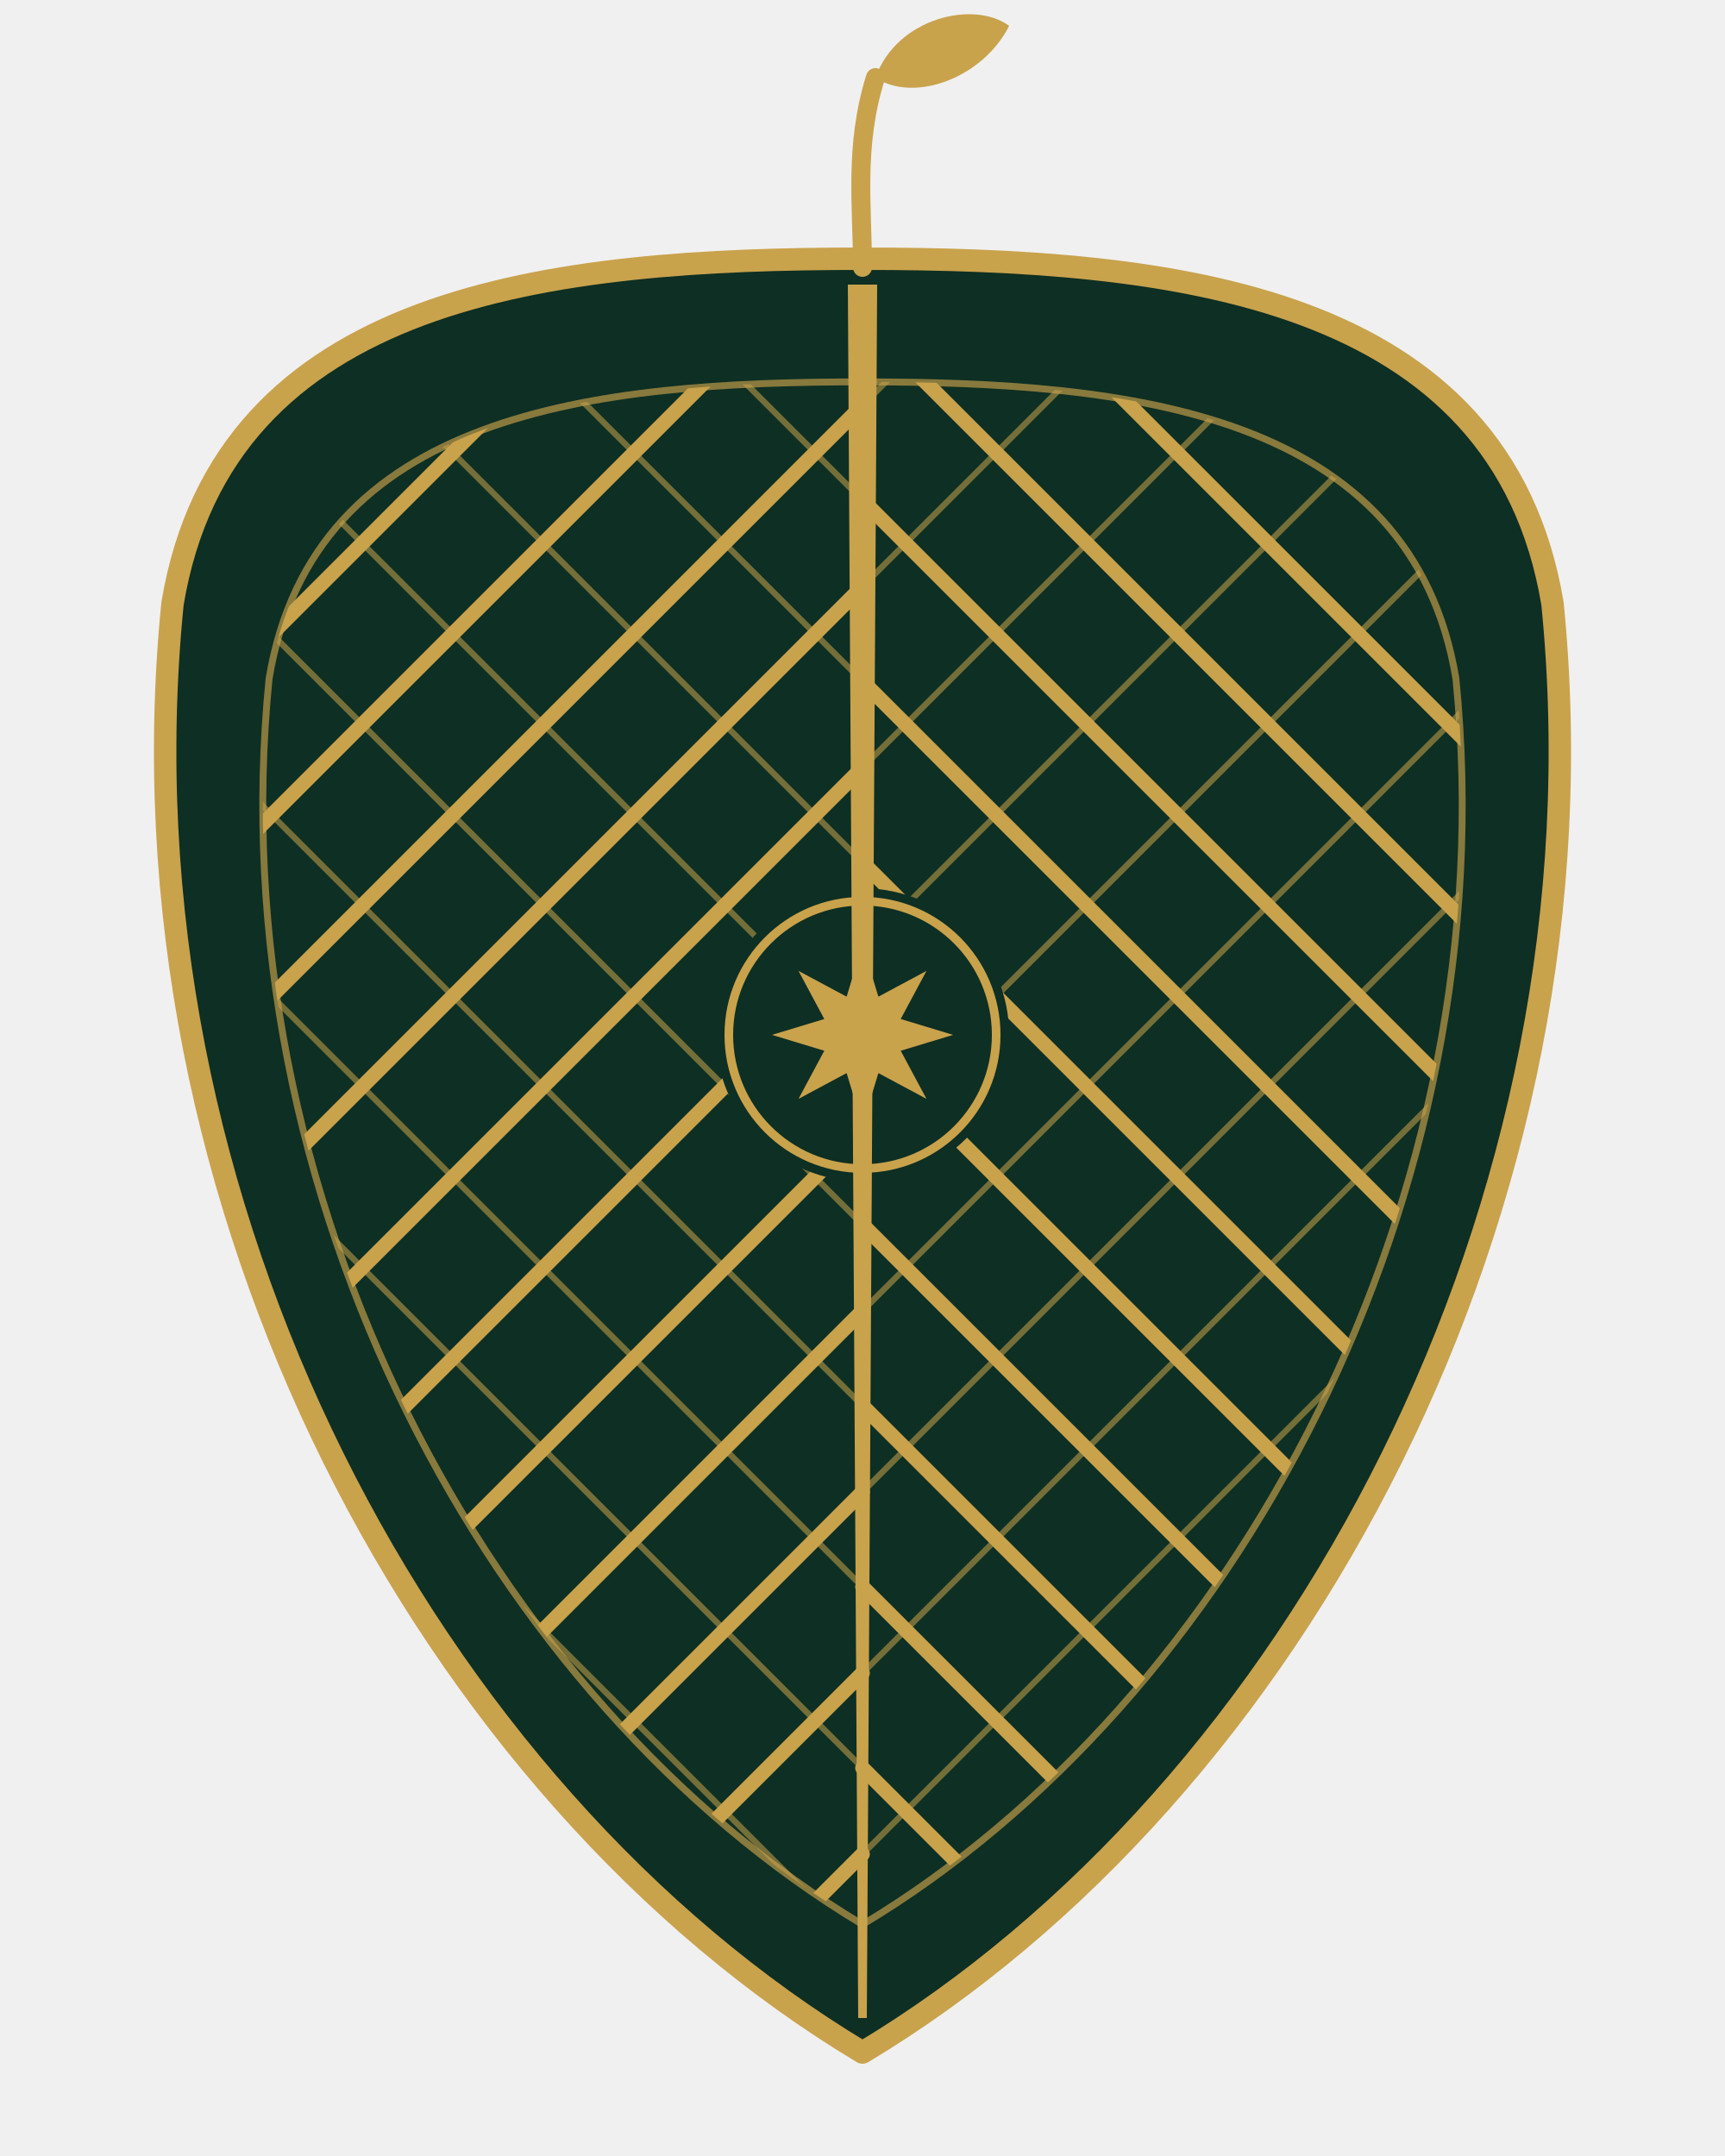
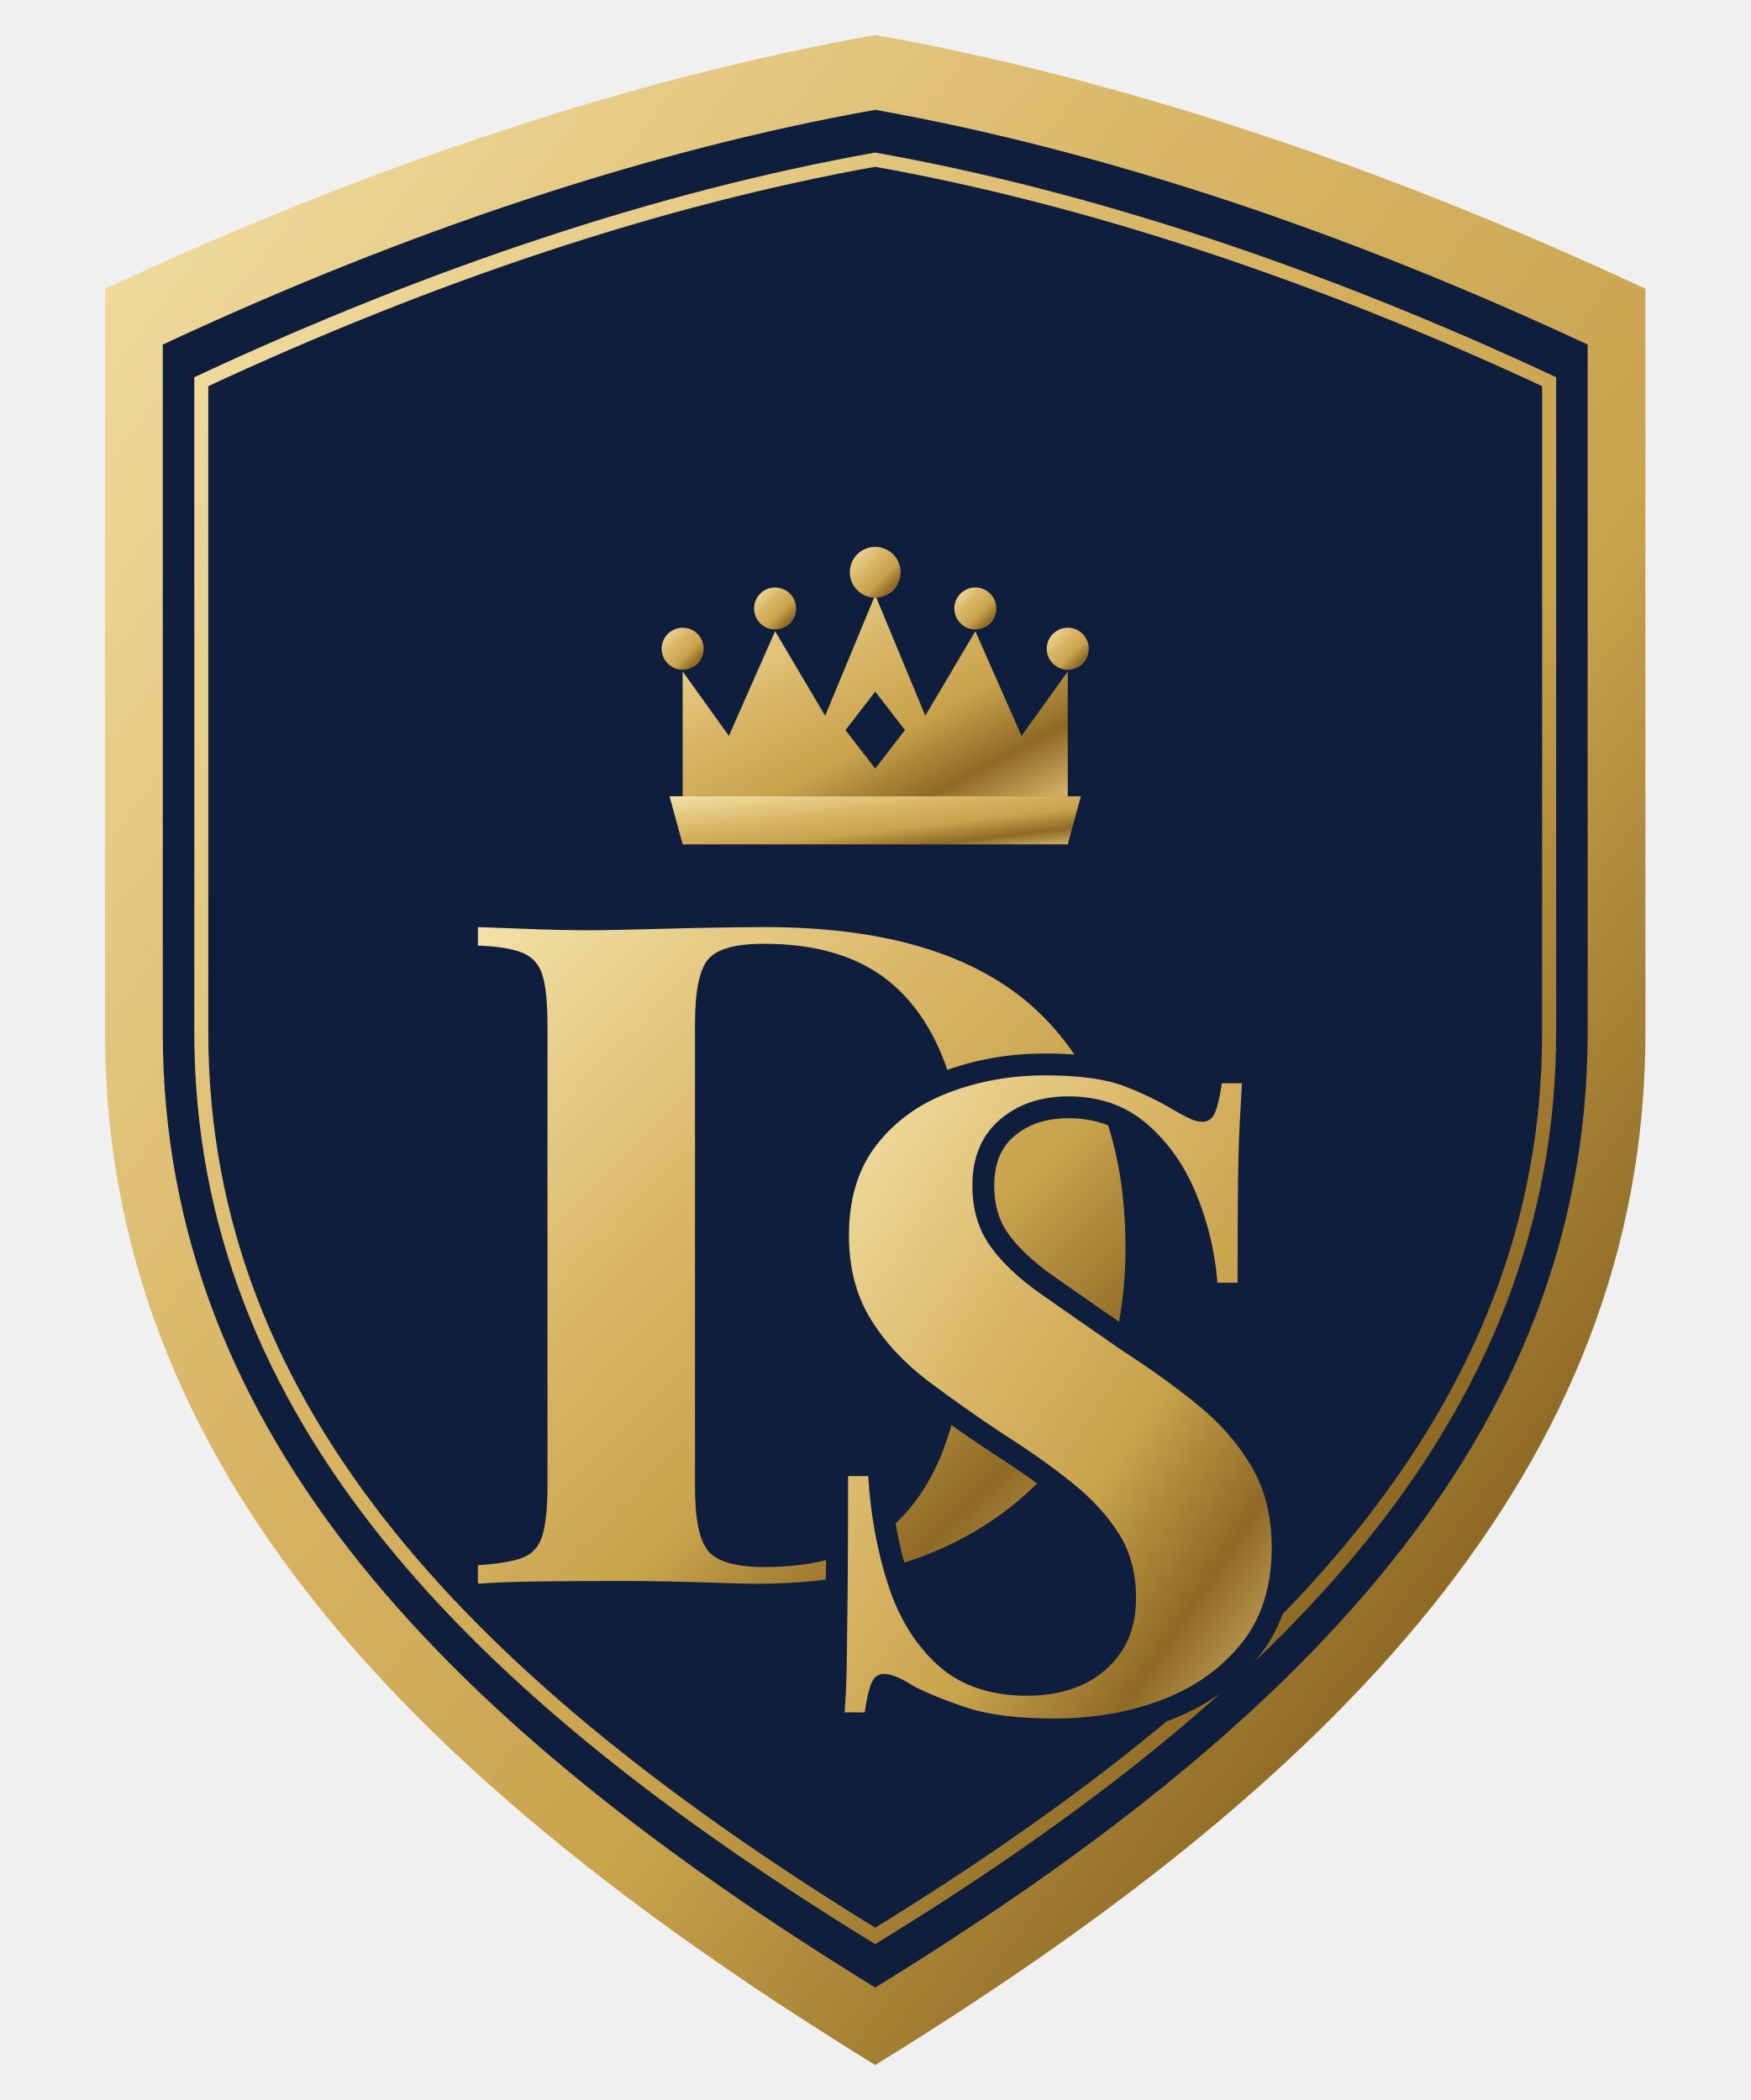
- <svg xmlns="http://www.w3.org/2000/svg" viewBox="0 0 200 250">
+ <svg xmlns="http://www.w3.org/2000/svg" viewBox="0 0 200 240">
  <defs>
-     <mask id="mk">
-       <path d="M100.00 44.28 C130.96 44.28 163.64 47.72 168.80 78.68 C174.82 138.88 143.00 197.36 100.00 223.16 C57.00 197.36 25.18 138.88 31.20 78.68 C36.36 47.72 69.04 44.28 100.00 44.28 Z" fill="#fff" />
-       <circle cx="100" cy="120" r="17" fill="#000" />
-     </mask>
+     <linearGradient id="mg" x1="0" y1="0" x2="1" y2="1">
+       <stop offset="0" stop-color="#F3E1A6" />
+       <stop offset=".38" stop-color="#D9B666" />
+       <stop offset=".62" stop-color="#C9A24C" />
+       <stop offset=".82" stop-color="#8E6A25" />
+       <stop offset="1" stop-color="#D6B46A" />
+     </linearGradient>
  </defs>
-   <path d="M100.00 30.00 C136.00 30.00 174.00 34.00 180.00 70.00 C187.00 140.00 150.00 208.00 100.00 238.00 C50.00 208.00 13.00 140.00 20.00 70.00 C26.00 34.00 64.00 30.00 100.00 30.00 Z" fill="#0E2F23" />
-   <g mask="url(#mk)">
-     <g stroke="#C9A24C" fill="none" stroke-linecap="round">
-       <path d="M100 -320 L220 -200" stroke-width="1.7" />
-       <path d="M100 -320 L-20 -440" stroke-width="0.7" stroke-opacity=".55" />
-       <path d="M100 -520 L220 -640" stroke-width="0.7" stroke-opacity=".55" />
-       <path d="M100 -520 L-20 -400" stroke-width="1.7" />
-       <path d="M100 -299 L220 -179" stroke-width="1.7" />
-       <path d="M100 -299 L-20 -419" stroke-width="0.7" stroke-opacity=".55" />
-       <path d="M100 -499 L220 -619" stroke-width="0.7" stroke-opacity=".55" />
-       <path d="M100 -499 L-20 -379" stroke-width="1.7" />
-       <path d="M100 -278 L220 -158" stroke-width="1.7" />
-       <path d="M100 -278 L-20 -398" stroke-width="0.7" stroke-opacity=".55" />
-       <path d="M100 -478 L220 -598" stroke-width="0.7" stroke-opacity=".55" />
-       <path d="M100 -478 L-20 -358" stroke-width="1.7" />
-       <path d="M100 -257 L220 -137" stroke-width="1.7" />
-       <path d="M100 -257 L-20 -377" stroke-width="0.7" stroke-opacity=".55" />
-       <path d="M100 -457 L220 -577" stroke-width="0.7" stroke-opacity=".55" />
-       <path d="M100 -457 L-20 -337" stroke-width="1.7" />
-       <path d="M100 -236 L220 -116" stroke-width="1.7" />
-       <path d="M100 -236 L-20 -356" stroke-width="0.7" stroke-opacity=".55" />
-       <path d="M100 -436 L220 -556" stroke-width="0.7" stroke-opacity=".55" />
-       <path d="M100 -436 L-20 -316" stroke-width="1.7" />
-       <path d="M100 -215 L220 -95" stroke-width="1.7" />
-       <path d="M100 -215 L-20 -335" stroke-width="0.7" stroke-opacity=".55" />
-       <path d="M100 -415 L220 -535" stroke-width="0.7" stroke-opacity=".55" />
-       <path d="M100 -415 L-20 -295" stroke-width="1.7" />
-       <path d="M100 -194 L220 -74" stroke-width="1.7" />
-       <path d="M100 -194 L-20 -314" stroke-width="0.7" stroke-opacity=".55" />
-       <path d="M100 -394 L220 -514" stroke-width="0.7" stroke-opacity=".55" />
-       <path d="M100 -394 L-20 -274" stroke-width="1.7" />
-       <path d="M100 -173 L220 -53" stroke-width="1.7" />
-       <path d="M100 -173 L-20 -293" stroke-width="0.7" stroke-opacity=".55" />
-       <path d="M100 -373 L220 -493" stroke-width="0.7" stroke-opacity=".55" />
-       <path d="M100 -373 L-20 -253" stroke-width="1.7" />
-       <path d="M100 -152 L220 -32" stroke-width="1.7" />
-       <path d="M100 -152 L-20 -272" stroke-width="0.7" stroke-opacity=".55" />
-       <path d="M100 -352 L220 -472" stroke-width="0.7" stroke-opacity=".55" />
-       <path d="M100 -352 L-20 -232" stroke-width="1.7" />
-       <path d="M100 -131 L220 -11" stroke-width="1.7" />
-       <path d="M100 -131 L-20 -251" stroke-width="0.7" stroke-opacity=".55" />
-       <path d="M100 -331 L220 -451" stroke-width="0.7" stroke-opacity=".55" />
-       <path d="M100 -331 L-20 -211" stroke-width="1.7" />
-       <path d="M100 -110 L220 10" stroke-width="1.7" />
-       <path d="M100 -110 L-20 -230" stroke-width="0.7" stroke-opacity=".55" />
-       <path d="M100 -310 L220 -430" stroke-width="0.7" stroke-opacity=".55" />
-       <path d="M100 -310 L-20 -190" stroke-width="1.7" />
-       <path d="M100 -89 L220 31" stroke-width="1.7" />
-       <path d="M100 -89 L-20 -209" stroke-width="0.7" stroke-opacity=".55" />
-       <path d="M100 -289 L220 -409" stroke-width="0.7" stroke-opacity=".55" />
-       <path d="M100 -289 L-20 -169" stroke-width="1.7" />
-       <path d="M100 -68 L220 52" stroke-width="1.7" />
-       <path d="M100 -68 L-20 -188" stroke-width="0.7" stroke-opacity=".55" />
-       <path d="M100 -268 L220 -388" stroke-width="0.7" stroke-opacity=".55" />
-       <path d="M100 -268 L-20 -148" stroke-width="1.7" />
-       <path d="M100 -47 L220 73" stroke-width="1.7" />
-       <path d="M100 -47 L-20 -167" stroke-width="0.7" stroke-opacity=".55" />
-       <path d="M100 -247 L220 -367" stroke-width="0.7" stroke-opacity=".55" />
-       <path d="M100 -247 L-20 -127" stroke-width="1.7" />
-       <path d="M100 -26 L220 94" stroke-width="1.7" />
-       <path d="M100 -26 L-20 -146" stroke-width="0.7" stroke-opacity=".55" />
-       <path d="M100 -226 L220 -346" stroke-width="0.7" stroke-opacity=".55" />
-       <path d="M100 -226 L-20 -106" stroke-width="1.7" />
-       <path d="M100 -5 L220 115" stroke-width="1.7" />
-       <path d="M100 -5 L-20 -125" stroke-width="0.7" stroke-opacity=".55" />
-       <path d="M100 -205 L220 -325" stroke-width="0.7" stroke-opacity=".55" />
-       <path d="M100 -205 L-20 -85" stroke-width="1.7" />
-       <path d="M100 16 L220 136" stroke-width="1.7" />
-       <path d="M100 16 L-20 -104" stroke-width="0.7" stroke-opacity=".55" />
-       <path d="M100 -184 L220 -304" stroke-width="0.7" stroke-opacity=".55" />
-       <path d="M100 -184 L-20 -64" stroke-width="1.7" />
-       <path d="M100 37 L220 157" stroke-width="1.7" />
-       <path d="M100 37 L-20 -83" stroke-width="0.7" stroke-opacity=".55" />
-       <path d="M100 -163 L220 -283" stroke-width="0.7" stroke-opacity=".55" />
-       <path d="M100 -163 L-20 -43" stroke-width="1.7" />
-       <path d="M100 58 L220 178" stroke-width="1.7" />
-       <path d="M100 58 L-20 -62" stroke-width="0.7" stroke-opacity=".55" />
-       <path d="M100 -142 L220 -262" stroke-width="0.7" stroke-opacity=".55" />
-       <path d="M100 -142 L-20 -22" stroke-width="1.7" />
-       <path d="M100 79 L220 199" stroke-width="1.7" />
-       <path d="M100 79 L-20 -41" stroke-width="0.7" stroke-opacity=".55" />
-       <path d="M100 -121 L220 -241" stroke-width="0.7" stroke-opacity=".55" />
-       <path d="M100 -121 L-20 -1" stroke-width="1.7" />
-       <path d="M100 100 L220 220" stroke-width="1.7" />
-       <path d="M100 100 L-20 -20" stroke-width="0.7" stroke-opacity=".55" />
-       <path d="M100 -100 L220 -220" stroke-width="0.7" stroke-opacity=".55" />
-       <path d="M100 -100 L-20 20" stroke-width="1.7" />
-       <path d="M100 121 L220 241" stroke-width="1.7" />
-       <path d="M100 121 L-20 1" stroke-width="0.7" stroke-opacity=".55" />
-       <path d="M100 -79 L220 -199" stroke-width="0.7" stroke-opacity=".55" />
-       <path d="M100 -79 L-20 41" stroke-width="1.7" />
-       <path d="M100 142 L220 262" stroke-width="1.7" />
-       <path d="M100 142 L-20 22" stroke-width="0.7" stroke-opacity=".55" />
-       <path d="M100 -58 L220 -178" stroke-width="0.7" stroke-opacity=".55" />
-       <path d="M100 -58 L-20 62" stroke-width="1.7" />
-       <path d="M100 163 L220 283" stroke-width="1.7" />
-       <path d="M100 163 L-20 43" stroke-width="0.7" stroke-opacity=".55" />
-       <path d="M100 -37 L220 -157" stroke-width="0.7" stroke-opacity=".55" />
-       <path d="M100 -37 L-20 83" stroke-width="1.7" />
-       <path d="M100 184 L220 304" stroke-width="1.7" />
-       <path d="M100 184 L-20 64" stroke-width="0.7" stroke-opacity=".55" />
-       <path d="M100 -16 L220 -136" stroke-width="0.7" stroke-opacity=".55" />
-       <path d="M100 -16 L-20 104" stroke-width="1.7" />
-       <path d="M100 205 L220 325" stroke-width="1.7" />
-       <path d="M100 205 L-20 85" stroke-width="0.7" stroke-opacity=".55" />
-       <path d="M100 5 L220 -115" stroke-width="0.7" stroke-opacity=".55" />
-       <path d="M100 5 L-20 125" stroke-width="1.7" />
-       <path d="M100 226 L220 346" stroke-width="1.7" />
-       <path d="M100 226 L-20 106" stroke-width="0.7" stroke-opacity=".55" />
-       <path d="M100 26 L220 -94" stroke-width="0.7" stroke-opacity=".55" />
-       <path d="M100 26 L-20 146" stroke-width="1.7" />
-       <path d="M100 247 L220 367" stroke-width="1.7" />
-       <path d="M100 247 L-20 127" stroke-width="0.7" stroke-opacity=".55" />
-       <path d="M100 47 L220 -73" stroke-width="0.7" stroke-opacity=".55" />
-       <path d="M100 47 L-20 167" stroke-width="1.7" />
-       <path d="M100 268 L220 388" stroke-width="1.7" />
-       <path d="M100 268 L-20 148" stroke-width="0.7" stroke-opacity=".55" />
-       <path d="M100 68 L220 -52" stroke-width="0.7" stroke-opacity=".55" />
-       <path d="M100 68 L-20 188" stroke-width="1.7" />
-       <path d="M100 289 L220 409" stroke-width="1.7" />
-       <path d="M100 289 L-20 169" stroke-width="0.7" stroke-opacity=".55" />
-       <path d="M100 89 L220 -31" stroke-width="0.7" stroke-opacity=".55" />
-       <path d="M100 89 L-20 209" stroke-width="1.7" />
-       <path d="M100 310 L220 430" stroke-width="1.7" />
-       <path d="M100 310 L-20 190" stroke-width="0.7" stroke-opacity=".55" />
-       <path d="M100 110 L220 -10" stroke-width="0.7" stroke-opacity=".55" />
-       <path d="M100 110 L-20 230" stroke-width="1.7" />
-       <path d="M100 331 L220 451" stroke-width="1.7" />
-       <path d="M100 331 L-20 211" stroke-width="0.7" stroke-opacity=".55" />
-       <path d="M100 131 L220 11" stroke-width="0.7" stroke-opacity=".55" />
-       <path d="M100 131 L-20 251" stroke-width="1.7" />
-       <path d="M100 352 L220 472" stroke-width="1.7" />
-       <path d="M100 352 L-20 232" stroke-width="0.7" stroke-opacity=".55" />
-       <path d="M100 152 L220 32" stroke-width="0.7" stroke-opacity=".55" />
-       <path d="M100 152 L-20 272" stroke-width="1.7" />
-       <path d="M100 373 L220 493" stroke-width="1.7" />
-       <path d="M100 373 L-20 253" stroke-width="0.7" stroke-opacity=".55" />
-       <path d="M100 173 L220 53" stroke-width="0.7" stroke-opacity=".55" />
-       <path d="M100 173 L-20 293" stroke-width="1.7" />
-       <path d="M100 394 L220 514" stroke-width="1.7" />
-       <path d="M100 394 L-20 274" stroke-width="0.7" stroke-opacity=".55" />
-       <path d="M100 194 L220 74" stroke-width="0.7" stroke-opacity=".55" />
-       <path d="M100 194 L-20 314" stroke-width="1.7" />
-       <path d="M100 415 L220 535" stroke-width="1.7" />
-       <path d="M100 415 L-20 295" stroke-width="0.7" stroke-opacity=".55" />
-       <path d="M100 215 L220 95" stroke-width="0.7" stroke-opacity=".55" />
-       <path d="M100 215 L-20 335" stroke-width="1.7" />
-       <path d="M100 436 L220 556" stroke-width="1.7" />
-       <path d="M100 436 L-20 316" stroke-width="0.7" stroke-opacity=".55" />
-       <path d="M100 236 L220 116" stroke-width="0.7" stroke-opacity=".55" />
-       <path d="M100 236 L-20 356" stroke-width="1.7" />
-       <path d="M100 457 L220 577" stroke-width="1.7" />
-       <path d="M100 457 L-20 337" stroke-width="0.7" stroke-opacity=".55" />
-       <path d="M100 257 L220 137" stroke-width="0.7" stroke-opacity=".55" />
-       <path d="M100 257 L-20 377" stroke-width="1.7" />
-       <path d="M100 478 L220 598" stroke-width="1.7" />
-       <path d="M100 478 L-20 358" stroke-width="0.7" stroke-opacity=".55" />
-       <path d="M100 278 L220 158" stroke-width="0.7" stroke-opacity=".55" />
-       <path d="M100 278 L-20 398" stroke-width="1.7" />
-       <path d="M100 499 L220 619" stroke-width="1.7" />
-       <path d="M100 499 L-20 379" stroke-width="0.7" stroke-opacity=".55" />
-       <path d="M100 299 L220 179" stroke-width="0.7" stroke-opacity=".55" />
-       <path d="M100 299 L-20 419" stroke-width="1.7" />
-       <path d="M100 520 L220 640" stroke-width="1.7" />
-       <path d="M100 520 L-20 400" stroke-width="0.7" stroke-opacity=".55" />
-       <path d="M100 320 L220 200" stroke-width="0.7" stroke-opacity=".55" />
-       <path d="M100 320 L-20 440" stroke-width="1.7" />
-       <path d="M100 541 L220 661" stroke-width="1.7" />
-       <path d="M100 541 L-20 421" stroke-width="0.7" stroke-opacity=".55" />
-       <path d="M100 341 L220 221" stroke-width="0.7" stroke-opacity=".55" />
-       <path d="M100 341 L-20 461" stroke-width="1.7" />
-       <path d="M100 562 L220 682" stroke-width="1.7" />
-       <path d="M100 562 L-20 442" stroke-width="0.7" stroke-opacity=".55" />
-       <path d="M100 362 L220 242" stroke-width="0.7" stroke-opacity=".55" />
-       <path d="M100 362 L-20 482" stroke-width="1.7" />
-       <path d="M100 583 L220 703" stroke-width="1.7" />
-       <path d="M100 583 L-20 463" stroke-width="0.7" stroke-opacity=".55" />
-       <path d="M100 383 L220 263" stroke-width="0.7" stroke-opacity=".55" />
-       <path d="M100 383 L-20 503" stroke-width="1.7" />
-       <path d="M100 604 L220 724" stroke-width="1.7" />
-       <path d="M100 604 L-20 484" stroke-width="0.7" stroke-opacity=".55" />
-       <path d="M100 404 L220 284" stroke-width="0.7" stroke-opacity=".55" />
-       <path d="M100 404 L-20 524" stroke-width="1.7" />
-     </g>
+   <path d="M100,4 C128,9 158,19 188,33 L188,118 C188,168 152,204 100,236 C48,204 12,168 12,118 L12,33 C42,19 72,9 100,4 Z" fill="url(#mg)" />
+   <path d="M100.00,12.55 C125.90,17.17 153.65,26.42 181.40,39.38 L181.40,118.00 C181.40,164.25 148.10,197.55 100.00,227.15 C51.90,197.55 18.60,164.25 18.60,118.00 L18.60,39.38 C46.35,26.42 74.10,17.17 100.00,12.55 Z" fill="#0F1E3D" />
+   <path d="M100.00,18.25 C124.50,22.62 150.75,31.38 177.00,43.62 L177.00,118.00 C177.00,161.75 145.50,193.25 100.00,221.25 C54.50,193.25 23.00,161.75 23.00,118.00 L23.00,43.62 C49.25,31.38 75.50,22.62 100.00,18.25 Z" fill="none" stroke="url(#mg)" stroke-width="1.6" />
+   <g fill="url(#mg)">
+     <path d="M78.0,91 L78.0,76.74 L83.28,84.10 L88.56,72.14 L94.28,81.80 L100.00,68.00 L105.72,81.80 L111.44,72.14 L116.72,84.10 L122.00,76.74 L122.0,91 Z" />
+     <path d="M76.5,91 L123.5,91 L122.0,96.5 L78.0,96.5 Z" />
+     <circle cx="78.00" cy="74.14" r="2.4" />
+     <circle cx="88.56" cy="69.54" r="2.4" />
+     <circle cx="100.00" cy="65.40" r="2.9" />
+     <circle cx="111.44" cy="69.54" r="2.4" />
+     <circle cx="122.00" cy="74.14" r="2.4" />
  </g>
-   <path d="M100.00 44.28 C130.96 44.28 163.64 47.72 168.80 78.68 C174.82 138.88 143.00 197.36 100.00 223.16 C57.00 197.36 25.18 138.88 31.20 78.68 C36.36 47.72 69.04 44.28 100.00 44.28 Z" fill="none" stroke="#C9A24C" stroke-width="0.8" stroke-opacity=".65" />
-   <path d="M100.00 30.00 C136.00 30.00 174.00 34.00 180.00 70.00 C187.00 140.00 150.00 208.00 100.00 238.00 C50.00 208.00 13.00 140.00 20.00 70.00 C26.00 34.00 64.00 30.00 100.00 30.00 Z" fill="none" stroke="#C9A24C" stroke-width="2.6" stroke-linejoin="round" />
-   <path d="M98.3 33 L101.7 33 L100.5 234 L99.5 234 Z" fill="#C9A24C" />
-   <circle cx="100" cy="120" r="15.5" fill="none" stroke="#C9A24C" stroke-width="1" />
-   <path d="M100.00,109.50 L101.84,115.57 L107.42,112.58 L104.43,118.16 L110.50,120.00 L104.43,121.84 L107.42,127.42 L101.84,124.43 L100.00,130.50 L98.16,124.43 L92.58,127.42 L95.57,121.84 L89.50,120.00 L95.57,118.16 L92.58,112.58 L98.16,115.57 Z" fill="#C9A24C" />
-   <path d="M100 31 C100 24, 99 17, 101.5 9" fill="none" stroke="#C9A24C" stroke-width="2.2" stroke-linecap="round" />
-   <path d="M101.5 9 C104 2, 113 0, 117 3 C114 9, 106 12, 101.5 9 Z" fill="#C9A24C" />
+   <path d="M100,79.04 l3.4,4.4 l-3.4,4.4 l-3.4,-4.4 Z" fill="#0F1E3D" />
+   <path d="M87.358 105.952Q108.24 105.952 118.416 115.439Q128.592 124.926 128.592 142.628Q128.592 154.182 123.61 162.821Q118.628 171.46 109.141 176.23Q99.654 181.0 86.404 181.0Q84.708 181.0 81.952 180.894Q79.196 180.788 76.228 180.735Q73.26 180.682 70.928 180.682Q66.264 180.682 61.759 180.735Q57.254 180.788 54.604 181.0V178.88Q57.996 178.668 59.692 178.032Q61.388 177.396 61.971 175.488Q62.554 173.58 62.554 169.764V117.188Q62.554 113.266 61.971 111.411Q61.388 109.556 59.639 108.867Q57.89 108.178 54.604 108.072V105.952Q57.254 106.058 61.759 106.217Q66.264 106.376 70.716 106.27Q74.532 106.164 79.355 106.058Q84.178 105.952 87.358 105.952ZM87.252 107.86Q82.376 107.86 80.892 109.662Q79.408 111.464 79.408 116.976V169.976Q79.408 175.488 80.945 177.29Q82.482 179.092 87.358 179.092Q96.262 179.092 101.403 174.905Q106.544 170.718 108.77 162.662Q110.996 154.606 110.996 143.052Q110.996 131.18 108.611 123.389Q106.226 115.598 101.032 111.729Q95.838 107.86 87.252 107.86Z" fill="url(#mg)" />
+   <path d="M119.4 122.9Q125.3 122.9 128.5 124.15Q131.7 125.4 134.0 126.8Q135.2 127.5 135.95 127.85Q136.7 128.2 137.4 128.2Q138.4 128.2 138.85 127.1Q139.3 126.0 139.6 123.8H141.9Q141.8 125.7 141.65 128.35Q141.5 131.0 141.45 135.3Q141.4 139.6 141.4 146.6H139.1Q138.7 141.4 136.7 136.5Q134.7 131.6 131.05 128.45Q127.4 125.3 122.1 125.3Q117.3 125.3 114.2 128.0Q111.1 130.7 111.1 135.5Q111.1 139.5 113.1 142.35Q115.1 145.2 118.95 147.9Q122.8 150.6 128.3 154.4Q133.1 157.5 136.9 160.6Q140.7 163.7 143.0 167.6Q145.3 171.5 145.3 176.9Q145.3 183.5 141.85 187.8Q138.4 192.1 132.8 194.25Q127.2 196.4 120.5 196.4Q114.3 196.4 110.6 195.2Q106.9 194.0 104.4 192.7Q102.2 191.3 101.0 191.3Q100.0 191.3 99.55 192.4Q99.1 193.5 98.8 195.7H96.5Q96.7 193.3 96.75 190.1Q96.8 186.9 96.85 181.75Q96.9 176.6 96.9 168.7H99.2Q99.6 175.3 101.45 181.05Q103.3 186.8 107.15 190.3Q111.0 193.8 117.4 193.8Q120.9 193.8 123.65 192.55Q126.4 191.3 128.1 188.8Q129.8 186.3 129.8 182.6Q129.8 178.4 127.85 175.3Q125.9 172.2 122.55 169.5Q119.2 166.8 114.8 164.0Q110.1 160.9 106.0 157.8Q101.9 154.7 99.45 150.7Q97.0 146.7 97.0 141.2Q97.0 134.9 100.15 130.85Q103.3 126.8 108.45 124.85Q113.6 122.9 119.4 122.9Z" fill="url(#mg)" stroke="#0F1E3D" stroke-width="5" paint-order="stroke" stroke-linejoin="round" />
</svg>
